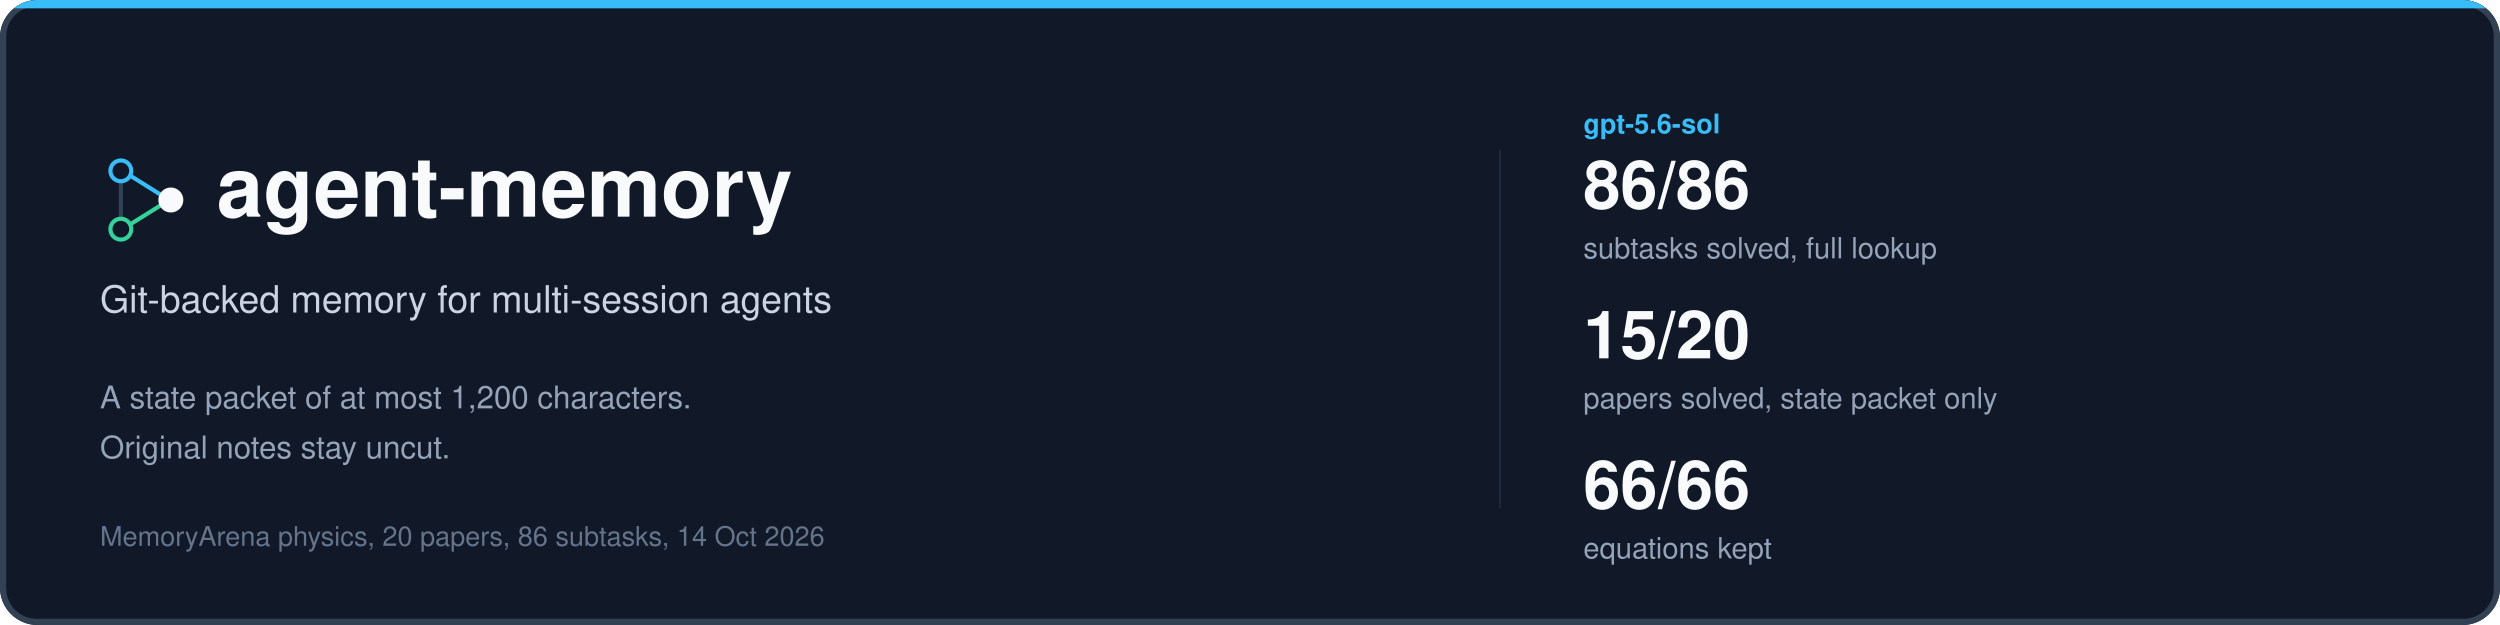
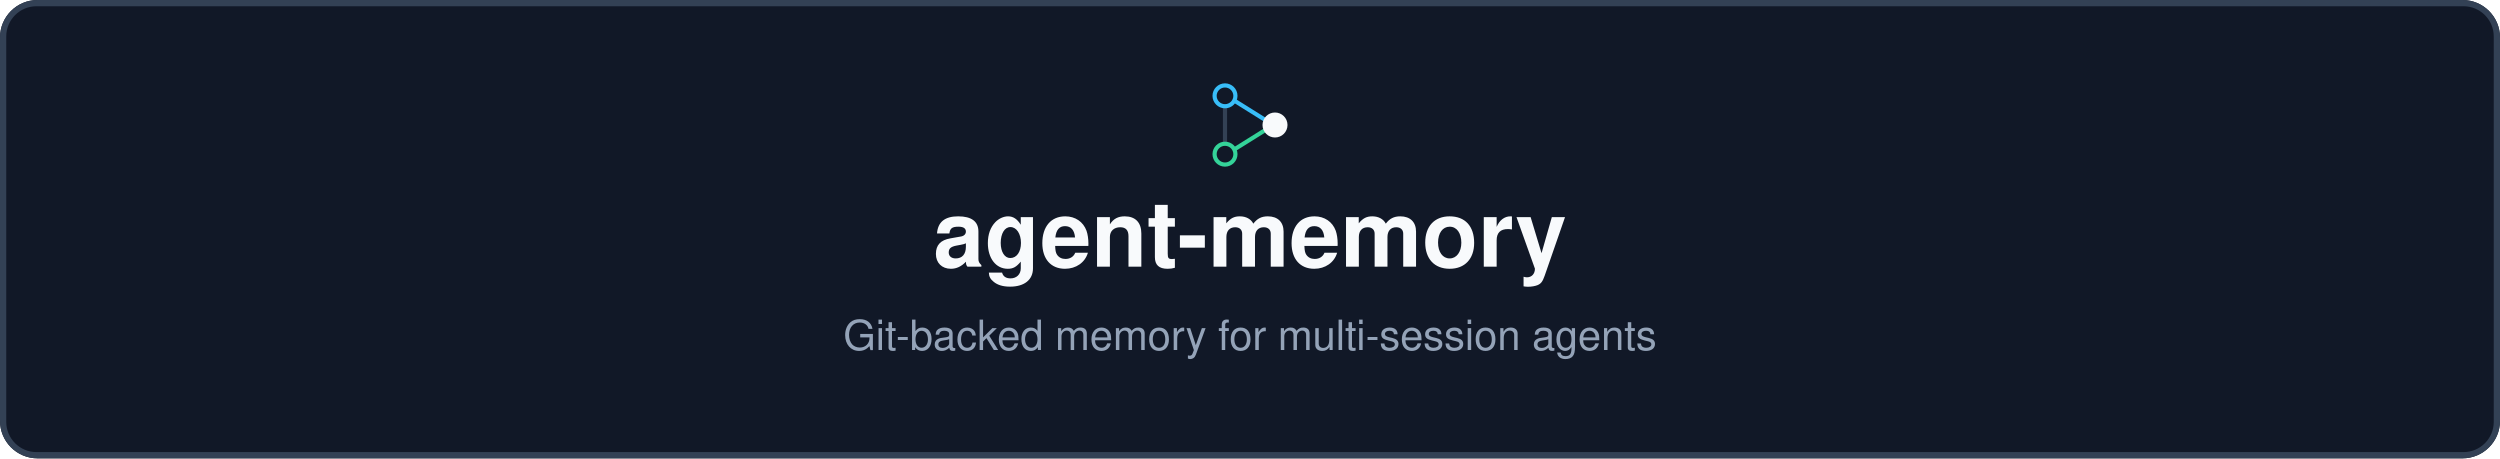
- <svg xmlns="http://www.w3.org/2000/svg" viewBox="0 0 1200 300" width="1200" height="300">
+ <svg xmlns="http://www.w3.org/2000/svg" viewBox="0 0 1200 220" width="1200" height="220">
  <defs>
    <clipPath id="card">
-       <rect width="1200" height="300" rx="18" />
+       <rect width="1200" height="220" rx="18" />
    </clipPath>
  </defs>
  <g clip-path="url(#card)">
-     <rect width="1200" height="300" fill="#111827" />
-     <rect x="1.5" y="1.5" width="1197" height="297" rx="16" fill="none" stroke="#334155" stroke-width="3" />
-     <rect width="1200" height="4" fill="#38BDF8" />
-     <g transform="translate(48,72)">
+     <rect width="1200" height="220" fill="#111827" />
+     <rect x="1.5" y="1.5" width="1197" height="217" rx="16" fill="none" stroke="#334155" stroke-width="3" />
+     <g transform="translate(578, 36)">
      <line x1="10" y1="14" x2="10" y2="34" stroke="#334155" stroke-width="2" />
      <line x1="14" y1="12" x2="30" y2="22" stroke="#38BDF8" stroke-width="2" />
      <line x1="14" y1="36" x2="30" y2="26" stroke="#34D399" stroke-width="2" />
      <circle cx="10" cy="10" r="5" fill="#111827" stroke="#38BDF8" stroke-width="2" />
      <circle cx="10" cy="38" r="5" fill="#111827" stroke="#34D399" stroke-width="2" />
      <circle cx="34" cy="24" r="6" fill="#F8FAFC" />
    </g>
-     <text x="104" y="104" fill="#F8FAFC" font-family="Helvetica, Arial, sans-serif" font-size="40" font-weight="700">agent-memory</text>
-     <text x="48" y="150" fill="#CBD5E1" font-family="Helvetica, Arial, sans-serif" font-size="18">Git-backed memory for multi-session agents</text>
-     <text x="48" y="196" fill="#94A3B8" font-family="Helvetica, Arial, sans-serif" font-size="15">A state packet of at most 1,200 characters.</text>
-     <text x="48" y="220" fill="#94A3B8" font-family="Helvetica, Arial, sans-serif" font-size="15">Original notes stay uncut.</text>
-     <text x="48" y="262" fill="#64748B" font-family="Helvetica, Arial, sans-serif" font-size="13">MemoryArena physics, 20 papers, 86 subtasks, 14 Oct 2026</text>
-     <line x1="720" y1="72" x2="720" y2="244" stroke="#1E293B" stroke-width="1" />
-     <text x="760" y="64" fill="#38BDF8" font-family="Helvetica, Arial, sans-serif" font-size="13" font-weight="700">gpt-5.6-sol</text>
-     <text x="760" y="100" fill="#F8FAFC" font-family="Helvetica, Arial, sans-serif" font-size="32" font-weight="700">86/86</text>
-     <text x="760" y="124" fill="#94A3B8" font-family="Helvetica, Arial, sans-serif" font-size="14">subtasks solved, full lookup</text>
-     <text x="760" y="172" fill="#F8FAFC" font-family="Helvetica, Arial, sans-serif" font-size="32" font-weight="700">15/20</text>
-     <text x="760" y="196" fill="#94A3B8" font-family="Helvetica, Arial, sans-serif" font-size="14">papers solved, state packet only</text>
-     <text x="760" y="244" fill="#F8FAFC" font-family="Helvetica, Arial, sans-serif" font-size="32" font-weight="700">66/66</text>
-     <text x="760" y="268" fill="#94A3B8" font-family="Helvetica, Arial, sans-serif" font-size="14">equations kept</text>
+     <text x="600" y="128" text-anchor="middle" fill="#F8FAFC" font-family="Helvetica, Arial, sans-serif" font-size="44" font-weight="700">agent-memory</text>
+     <text x="600" y="168" text-anchor="middle" fill="#94A3B8" font-family="Helvetica, Arial, sans-serif" font-size="20">Git-backed memory for multi-session agents</text>
  </g>
</svg>
